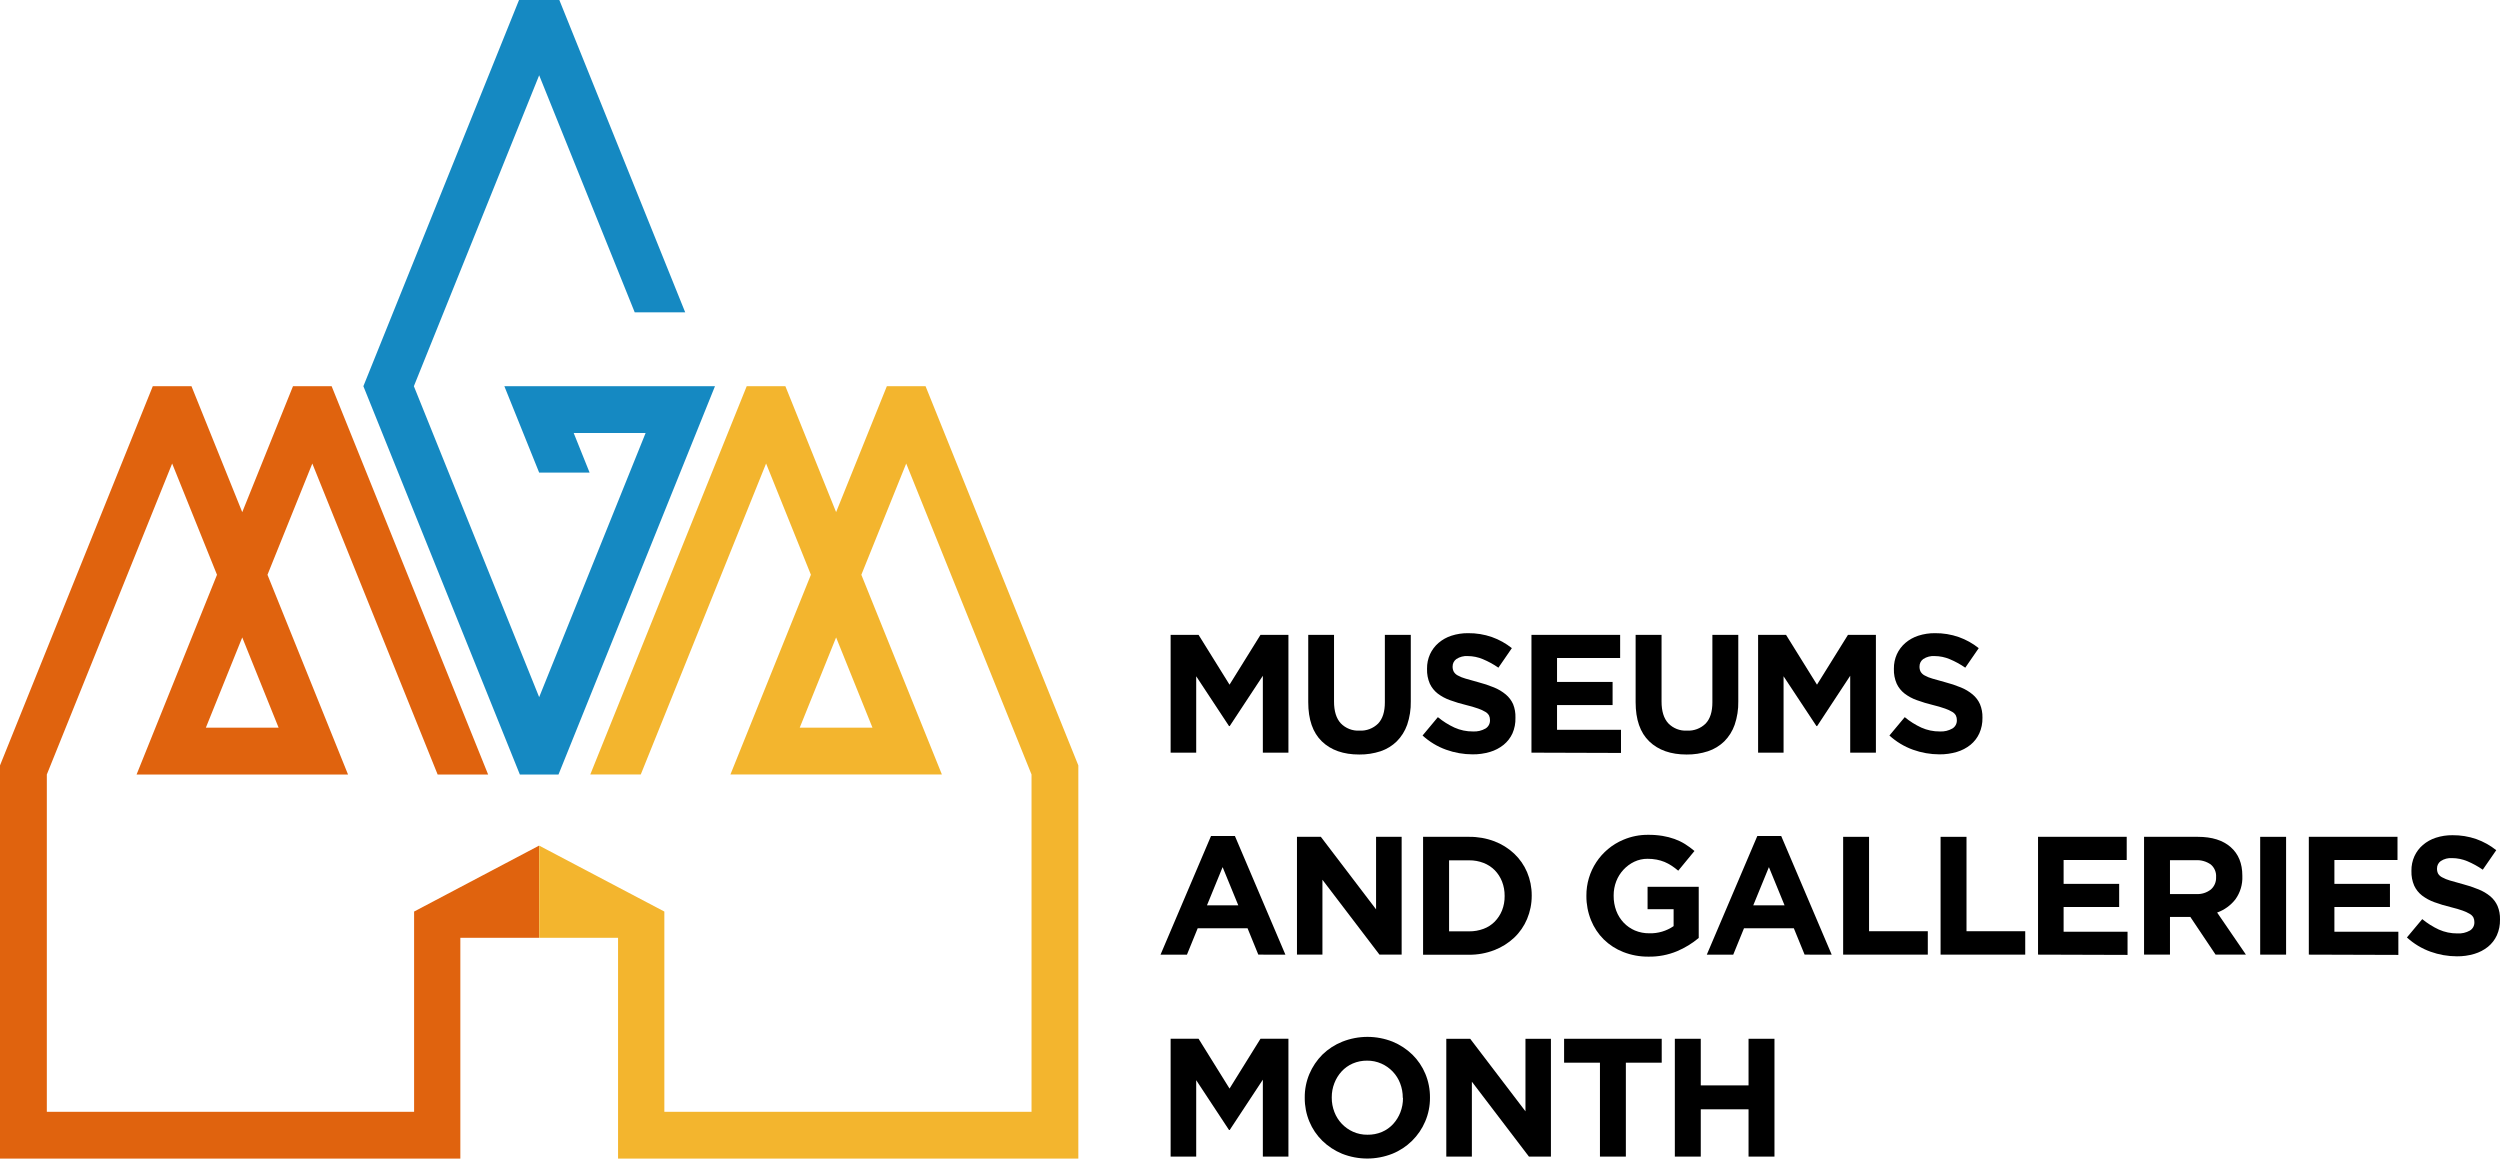
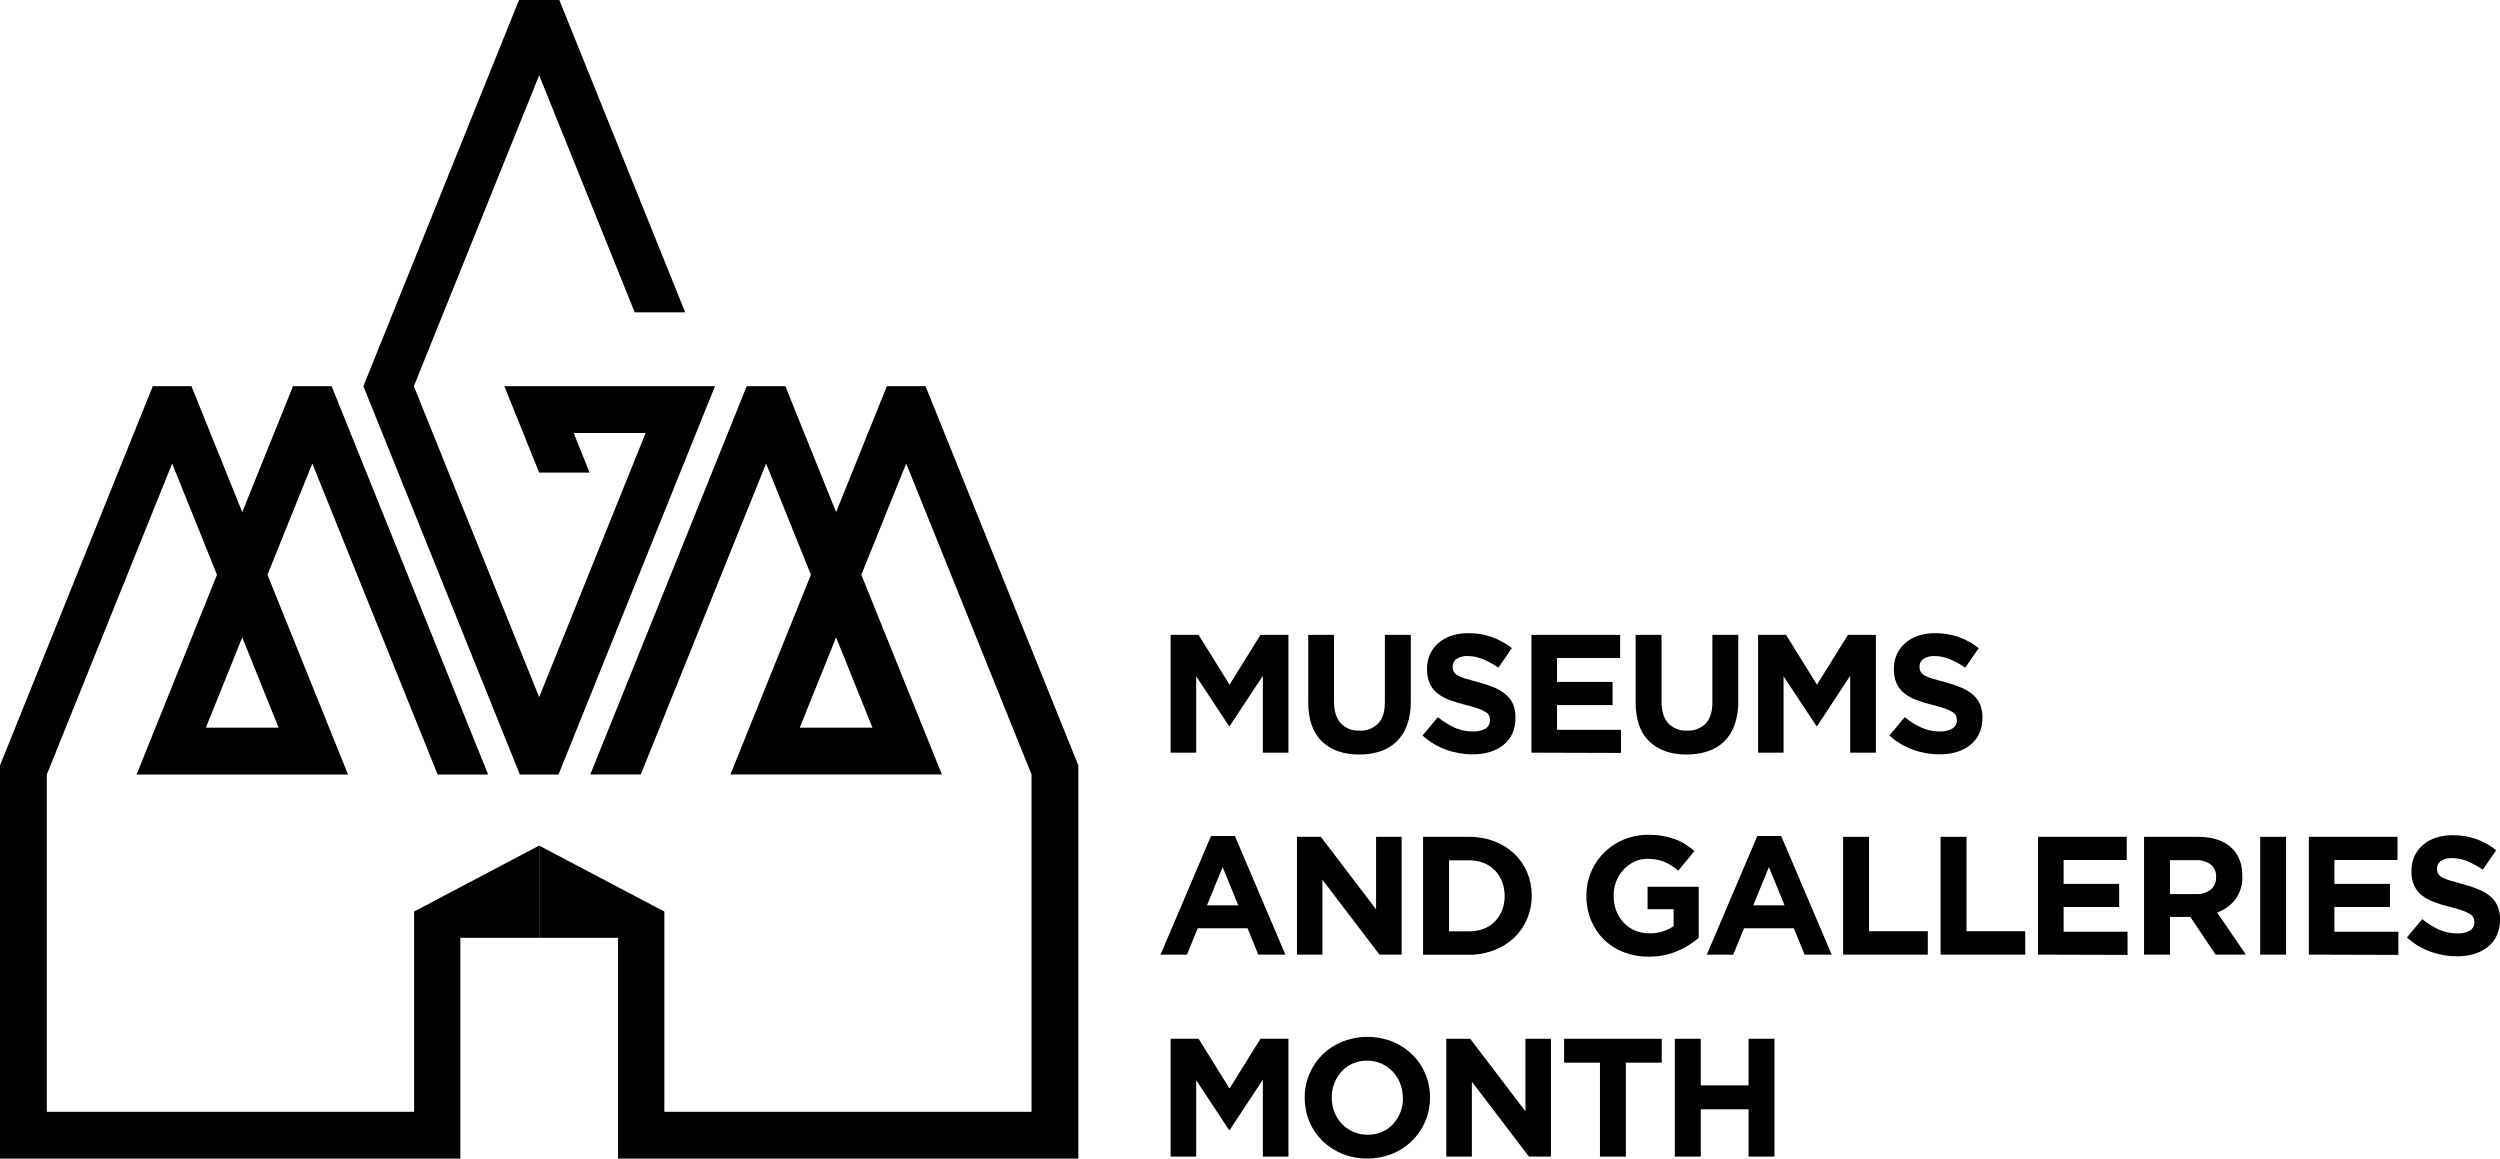
<svg xmlns="http://www.w3.org/2000/svg" id="Layer_1" data-name="Layer 1" viewBox="0 0 1080 500.52">
  <defs>
    <style>.cls-1{fill:#1589c2;}.cls-2{fill:#e0630e;}.cls-3{fill:#f3b52e;}</style>
  </defs>
-   <polygon class="cls-1" points="224.22 0 156.98 166.84 224.58 334.59 241.27 334.59 308.87 166.84 217.88 166.84 232.92 204.17 254.71 204.17 247.84 187.07 278.9 187.07 232.92 301.17 178.79 166.84 232.92 32.52 274.2 134.93 296.01 134.93 241.63 0 224.22 0" />
-   <path class="cls-2" d="M178.89,393.79v86.5H20.23V334.58L74.37,200.24,93.74,248.3,59,334.59h91.35L115.55,248.3l19.37-48.06,54.14,134.35h21.81l-67.6-167.74h-16.7l-21.92,54.4-21.93-54.4H66L0,330.66V500.52H198.87V405.14h34V365.31Zm-58.53-79.43H88.93l15.72-39Z" />
-   <path class="cls-3" d="M232.92,365.31v39.83H267v95.38H465.84V330.66l-66-163.82H383.12l-21.92,54.4-21.92-54.4h-16.7L255,334.58h21.81l54.14-134.35,19.36,48.06-34.77,86.29h91.36L372.1,248.3l19.38-48.06,54.14,134.34V480.29H287v-86.5ZM361.2,275.36l15.71,39H345.48Z" />
+   <polygon className="cls-1" points="224.22 0 156.98 166.84 224.58 334.59 241.27 334.59 308.87 166.84 217.88 166.84 232.92 204.17 254.71 204.17 247.84 187.07 278.9 187.07 232.92 301.17 178.79 166.84 232.92 32.52 274.2 134.93 296.01 134.93 241.63 0 224.22 0" />
+   <path className="cls-2" d="M178.89,393.79v86.5H20.23V334.58L74.37,200.24,93.74,248.3,59,334.59h91.35L115.55,248.3l19.37-48.06,54.14,134.35h21.81l-67.6-167.74h-16.7l-21.92,54.4-21.93-54.4H66L0,330.66V500.52H198.87V405.14h34V365.31Zm-58.53-79.43H88.93l15.72-39Z" />
+   <path className="cls-3" d="M232.92,365.31v39.83H267v95.38H465.84V330.66l-66-163.82H383.12l-21.92,54.4-21.92-54.4h-16.7L255,334.58h21.81l54.14-134.35,19.36,48.06-34.77,86.29h91.36L372.1,248.3l19.38-48.06,54.14,134.34V480.29H287v-86.5ZM361.2,275.36l15.71,39H345.48Z" />
  <path d="M545.55,325.15V291.93l-14.32,21.74h-.29l-14.18-21.52v33H505.71V274.26h12.07l13.38,21.52,13.37-21.52H556.6v50.89Z" />
  <path d="M607.9,313.09a19.2,19.2,0,0,1-4.48,7.16,18.44,18.44,0,0,1-7,4.29,28.52,28.52,0,0,1-9.23,1.41q-10.26,0-16.14-5.67t-5.89-16.94V274.26H576.3v28.79q0,6.26,2.91,9.42a10.41,10.41,0,0,0,8.07,3.16,10.64,10.64,0,0,0,8.07-3.05q2.91-3.06,2.91-9.16V274.26h11.2V303A29.59,29.59,0,0,1,607.9,313.09Z" />
  <path d="M653.38,316.83a13.71,13.71,0,0,1-3.83,4.94,17.11,17.11,0,0,1-5.86,3.06,25.56,25.56,0,0,1-7.55,1.05,33.73,33.73,0,0,1-11.41-2,30.09,30.09,0,0,1-10.18-6.14l6.61-7.93a33.14,33.14,0,0,0,7.17,4.51,19,19,0,0,0,8,1.67,9.79,9.79,0,0,0,5.42-1.27,4,4,0,0,0,1.92-3.53v-.14a4.38,4.38,0,0,0-.4-1.93,4.1,4.1,0,0,0-1.53-1.56,16.1,16.1,0,0,0-3.13-1.45,52.27,52.27,0,0,0-5.22-1.53,63.09,63.09,0,0,1-7-2.11,19.57,19.57,0,0,1-5.32-2.87,11.73,11.73,0,0,1-3.39-4.25,14.83,14.83,0,0,1-1.2-6.33v-.15a14.67,14.67,0,0,1,1.3-6.28,14.31,14.31,0,0,1,3.65-4.84,16.29,16.29,0,0,1,5.61-3.13,22.68,22.68,0,0,1,7.18-1.09,30.34,30.34,0,0,1,10.29,1.68,29.61,29.61,0,0,1,8.61,4.79l-5.81,8.44a36.62,36.62,0,0,0-6.69-3.67,17,17,0,0,0-6.55-1.35,8,8,0,0,0-4.9,1.27,3.89,3.89,0,0,0-1.64,3.17V288a4.55,4.55,0,0,0,.48,2.15,4.22,4.22,0,0,0,1.71,1.63,15.5,15.5,0,0,0,3.39,1.38q2.15.66,5.43,1.53a51.93,51.93,0,0,1,6.89,2.29,19.23,19.23,0,0,1,5.1,3.06,11.59,11.59,0,0,1,3.14,4.18,14.21,14.21,0,0,1,1,5.74v.14A15.65,15.65,0,0,1,653.38,316.83Z" />
  <path d="M661.59,325.15V274.26H699.9v10H672.64v10.33h24v10h-24v10.68h27.63v10Z" />
  <path d="M749.38,313.09a19.05,19.05,0,0,1-4.47,7.16,18.41,18.41,0,0,1-7.06,4.29,28.52,28.52,0,0,1-9.23,1.41q-10.25,0-16.14-5.67t-5.89-16.94V274.26h11.2v28.79q0,6.26,2.91,9.42a10.38,10.38,0,0,0,8.07,3.16,10.64,10.64,0,0,0,8.07-3.05q2.91-3.06,2.91-9.16V274.26h11.19V303A29.59,29.59,0,0,1,749.38,313.09Z" />
  <path d="M799.29,325.15V291.93L785,313.67h-.29L770.5,292.15v33h-11V274.26h12.07l13.37,21.52,13.38-21.52h12.07v50.89Z" />
  <path d="M855.06,316.83a13.79,13.79,0,0,1-3.82,4.94,17.16,17.16,0,0,1-5.87,3.06,25.52,25.52,0,0,1-7.55,1.05,33.77,33.77,0,0,1-11.41-2,30.19,30.19,0,0,1-10.18-6.14l6.62-7.93a32.84,32.84,0,0,0,7.16,4.51,19.06,19.06,0,0,0,8,1.67,9.79,9.79,0,0,0,5.42-1.27,4,4,0,0,0,1.93-3.53v-.14a4.38,4.38,0,0,0-.41-1.93,4,4,0,0,0-1.53-1.56,16.1,16.1,0,0,0-3.13-1.45,52.78,52.78,0,0,0-5.21-1.53,62.44,62.44,0,0,1-7-2.11,19.42,19.42,0,0,1-5.32-2.87,11.63,11.63,0,0,1-3.39-4.25,14.68,14.68,0,0,1-1.21-6.33v-.15a14.82,14.82,0,0,1,1.3-6.28,14.44,14.44,0,0,1,3.65-4.84,16.38,16.38,0,0,1,5.61-3.13,22.72,22.72,0,0,1,7.18-1.09,30.26,30.26,0,0,1,10.29,1.68,29.79,29.79,0,0,1,8.62,4.79L849,288.44a36.62,36.62,0,0,0-6.69-3.67,17,17,0,0,0-6.54-1.35,8,8,0,0,0-4.91,1.27,3.88,3.88,0,0,0-1.63,3.17V288a4.55,4.55,0,0,0,.47,2.15,4.22,4.22,0,0,0,1.71,1.63,15.71,15.71,0,0,0,3.39,1.38c1.44.44,3.24.95,5.43,1.53a51.93,51.93,0,0,1,6.89,2.29,19.07,19.07,0,0,1,5.1,3.06,11.59,11.59,0,0,1,3.14,4.18,14.21,14.21,0,0,1,1.06,5.74v.14A15.65,15.65,0,0,1,855.06,316.83Z" />
  <path d="M543.59,412.4,538.94,401H517.41l-4.65,11.41H501.35l21.81-51.26h10.32l21.81,51.26Zm-15.42-37.81-6.76,16.51h13.53Z" />
  <path d="M595.93,412.4l-24.64-32.35V412.4h-11V361.51h10.32l23.85,31.33V361.51h11.05V412.4Z" />
  <path d="M659.7,397a23.77,23.77,0,0,1-5.57,8.07,26.38,26.38,0,0,1-8.57,5.38,29.62,29.62,0,0,1-10.95,2H614.77V361.51h19.84a30.24,30.24,0,0,1,10.95,1.92,26,26,0,0,1,8.57,5.35,23.81,23.81,0,0,1,5.57,8,25.44,25.44,0,0,1,2,10V387A25.71,25.71,0,0,1,659.7,397ZM650,387a16.64,16.64,0,0,0-1.12-6.18,14.72,14.72,0,0,0-3.13-4.87,13.88,13.88,0,0,0-4.83-3.16,16.84,16.84,0,0,0-6.26-1.13H626v30.68h8.65a17.25,17.25,0,0,0,6.26-1.09,13.25,13.25,0,0,0,4.83-3.12,14.94,14.94,0,0,0,3.13-4.8A16.24,16.24,0,0,0,650,387.1Z" />
  <path d="M724.51,410.91a30.8,30.8,0,0,1-12.39,2.36,29,29,0,0,1-10.87-2,25.21,25.21,0,0,1-8.44-5.45,24.71,24.71,0,0,1-5.49-8.29,27.56,27.56,0,0,1-2-10.47V387a26,26,0,0,1,16-24.24A26.8,26.8,0,0,1,712,360.64a37,37,0,0,1,6.22.47,29.27,29.27,0,0,1,5.2,1.34,24.39,24.39,0,0,1,4.51,2.18,35.57,35.57,0,0,1,4.07,3l-7,8.51a30.18,30.18,0,0,0-2.91-2.18,19.44,19.44,0,0,0-3-1.6,18,18,0,0,0-3.38-1,20.65,20.65,0,0,0-4-.36,13.15,13.15,0,0,0-5.71,1.27,15.42,15.42,0,0,0-4.65,3.43,15.71,15.71,0,0,0-3.13,5,16.75,16.75,0,0,0-1.12,6.15V387a18,18,0,0,0,1.12,6.45,15.34,15.34,0,0,0,3.2,5.14,14.83,14.83,0,0,0,4.87,3.39,15.64,15.64,0,0,0,6.22,1.2A17.61,17.61,0,0,0,723,400.09v-7.32H711.75V383.1h22.1v22.1A37,37,0,0,1,724.51,410.91Z" />
  <path d="M779.59,412.4,774.93,401H753.41l-4.65,11.41H737.34l21.82-51.26h10.32l21.81,51.26Zm-15.42-37.81-6.76,16.51h13.52Z" />
  <path d="M796.24,412.4V361.51h11.19v40.78h25.38V412.4Z" />
  <path d="M838.33,412.4V361.51h11.2v40.78H874.9V412.4Z" />
  <path d="M880.43,412.4V361.51h38.31v10H891.48v10.32h24v10h-24v10.69H919.1v10Z" />
  <path d="M957.13,412.4l-10.91-16.29h-8.79V412.4h-11.2V361.51h23.26q9.09,0,14.15,4.43t5.05,12.36v.15a16,16,0,0,1-3,10.07,17.46,17.46,0,0,1-7.89,5.7l12.44,18.18Zm.22-33.52a6.49,6.49,0,0,0-2.33-5.45,10.29,10.29,0,0,0-6.47-1.82H937.43v14.62h11.34a9.3,9.3,0,0,0,6.36-2,6.62,6.62,0,0,0,2.22-5.23Z" />
  <path d="M976.4,412.4V361.51h11.19V412.4Z" />
  <path d="M997.41,412.4V361.51h38.31v10h-27.26v10.32h24v10h-24v10.69h27.63v10Z" />
  <path d="M1078.63,404.08a13.82,13.82,0,0,1-3.83,4.94,17.26,17.26,0,0,1-5.86,3.05,25.23,25.23,0,0,1-7.55,1.06,33.79,33.79,0,0,1-11.42-2,30.15,30.15,0,0,1-10.18-6.15l6.62-7.92a33.47,33.47,0,0,0,7.16,4.51,19.26,19.26,0,0,0,8,1.67A9.75,9.75,0,0,0,1067,402a4,4,0,0,0,1.93-3.53v-.14a4.53,4.53,0,0,0-.4-1.93,4,4,0,0,0-1.53-1.56,16.18,16.18,0,0,0-3.14-1.46c-1.34-.48-3.07-1-5.21-1.52a64.61,64.61,0,0,1-7-2.11,19.86,19.86,0,0,1-5.32-2.88,11.47,11.47,0,0,1-3.39-4.25,14.75,14.75,0,0,1-1.2-6.32v-.15a14.71,14.71,0,0,1,1.3-6.29,14.24,14.24,0,0,1,3.64-4.83,16.48,16.48,0,0,1,5.61-3.13,22.46,22.46,0,0,1,7.19-1.09,30.49,30.49,0,0,1,10.28,1.67,30.06,30.06,0,0,1,8.62,4.8l-5.82,8.43a37.17,37.17,0,0,0-6.68-3.67,17.28,17.28,0,0,0-6.55-1.34,7.91,7.91,0,0,0-4.91,1.27,3.86,3.86,0,0,0-1.63,3.16v.15a4.63,4.63,0,0,0,.47,2.14A4.27,4.27,0,0,0,1055,379a16.44,16.44,0,0,0,3.38,1.38q2.16.66,5.44,1.53a51.77,51.77,0,0,1,6.88,2.29,19.27,19.27,0,0,1,5.11,3,11.65,11.65,0,0,1,3.13,4.18,14.12,14.12,0,0,1,1.06,5.75v.14A15.87,15.87,0,0,1,1078.63,404.08Z" />
  <path d="M545.55,499.65V466.42l-14.32,21.74h-.29l-14.18-21.52v33H505.71v-50.9h12.07l13.38,21.52,13.37-21.52H556.6v50.9Z" />
  <path d="M615.71,484.42a26,26,0,0,1-14.21,14,29.5,29.5,0,0,1-21.71,0,27,27,0,0,1-8.54-5.6,25.09,25.09,0,0,1-5.6-8.29,26.15,26.15,0,0,1-2-10.21v-.15a25.64,25.64,0,0,1,2-10.21,26.53,26.53,0,0,1,5.63-8.37A26.21,26.21,0,0,1,579.9,450a29.5,29.5,0,0,1,21.71,0,27,27,0,0,1,8.54,5.6,25.2,25.2,0,0,1,5.6,8.29,26.15,26.15,0,0,1,2,10.21v.15A25.69,25.69,0,0,1,615.71,484.42ZM606,474.2a17,17,0,0,0-1.13-6.18,15.16,15.16,0,0,0-3.2-5.09,15.41,15.41,0,0,0-4.9-3.45,14.89,14.89,0,0,0-6.18-1.28,15.32,15.32,0,0,0-6.22,1.24,14.26,14.26,0,0,0-4.8,3.42,16.11,16.11,0,0,0-3.12,5.05,16.5,16.5,0,0,0-1.13,6.14v.15a16.78,16.78,0,0,0,1.13,6.18,15.33,15.33,0,0,0,8.07,8.54,14.77,14.77,0,0,0,6.21,1.28A15.36,15.36,0,0,0,597,489a14.09,14.09,0,0,0,4.84-3.42,16.11,16.11,0,0,0,3.12-5.05,16.7,16.7,0,0,0,1.13-6.14Z" />
  <path d="M660.5,499.65l-24.65-32.36v32.36H624.8v-50.9h10.32L659,480.09V448.75h11v50.9Z" />
  <path d="M702.37,459.08v40.57H691.18V459.08H675.69V448.75h42.17v10.33Z" />
  <path d="M755.37,499.65V479.22H734.73v20.43h-11.2v-50.9h11.2v20.14h20.64V448.75h11.2v50.9Z" />
</svg>
